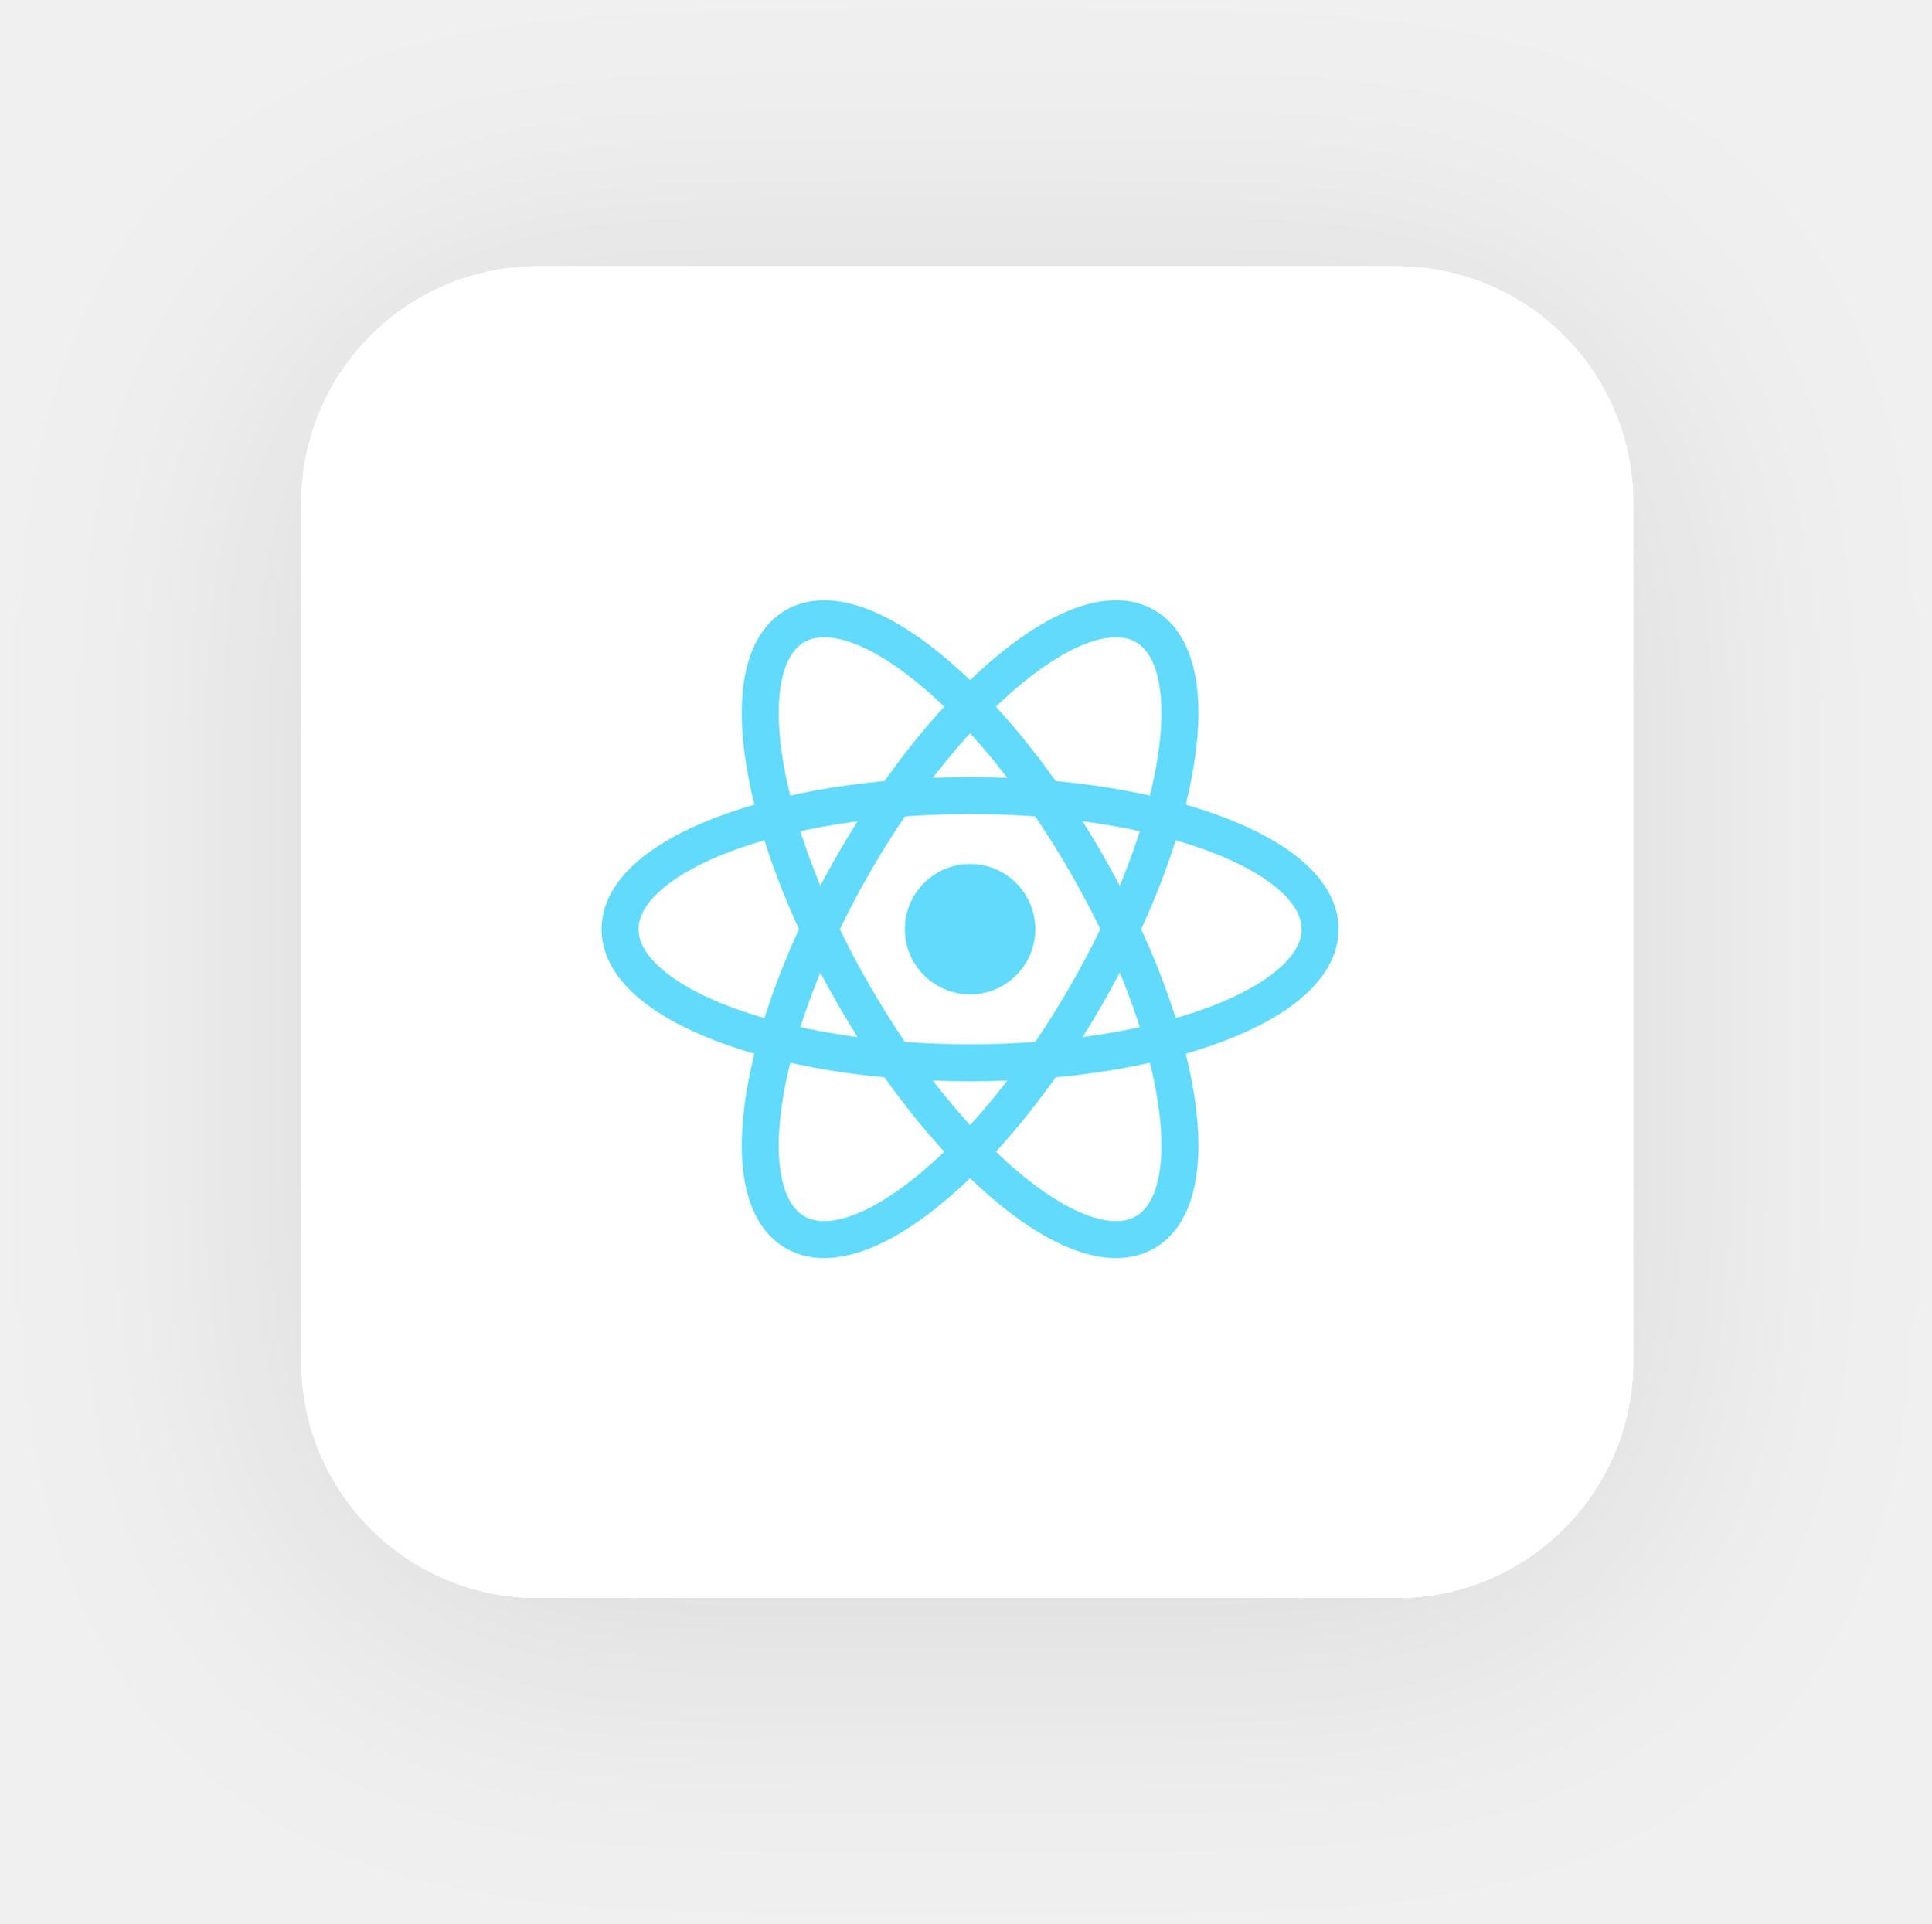
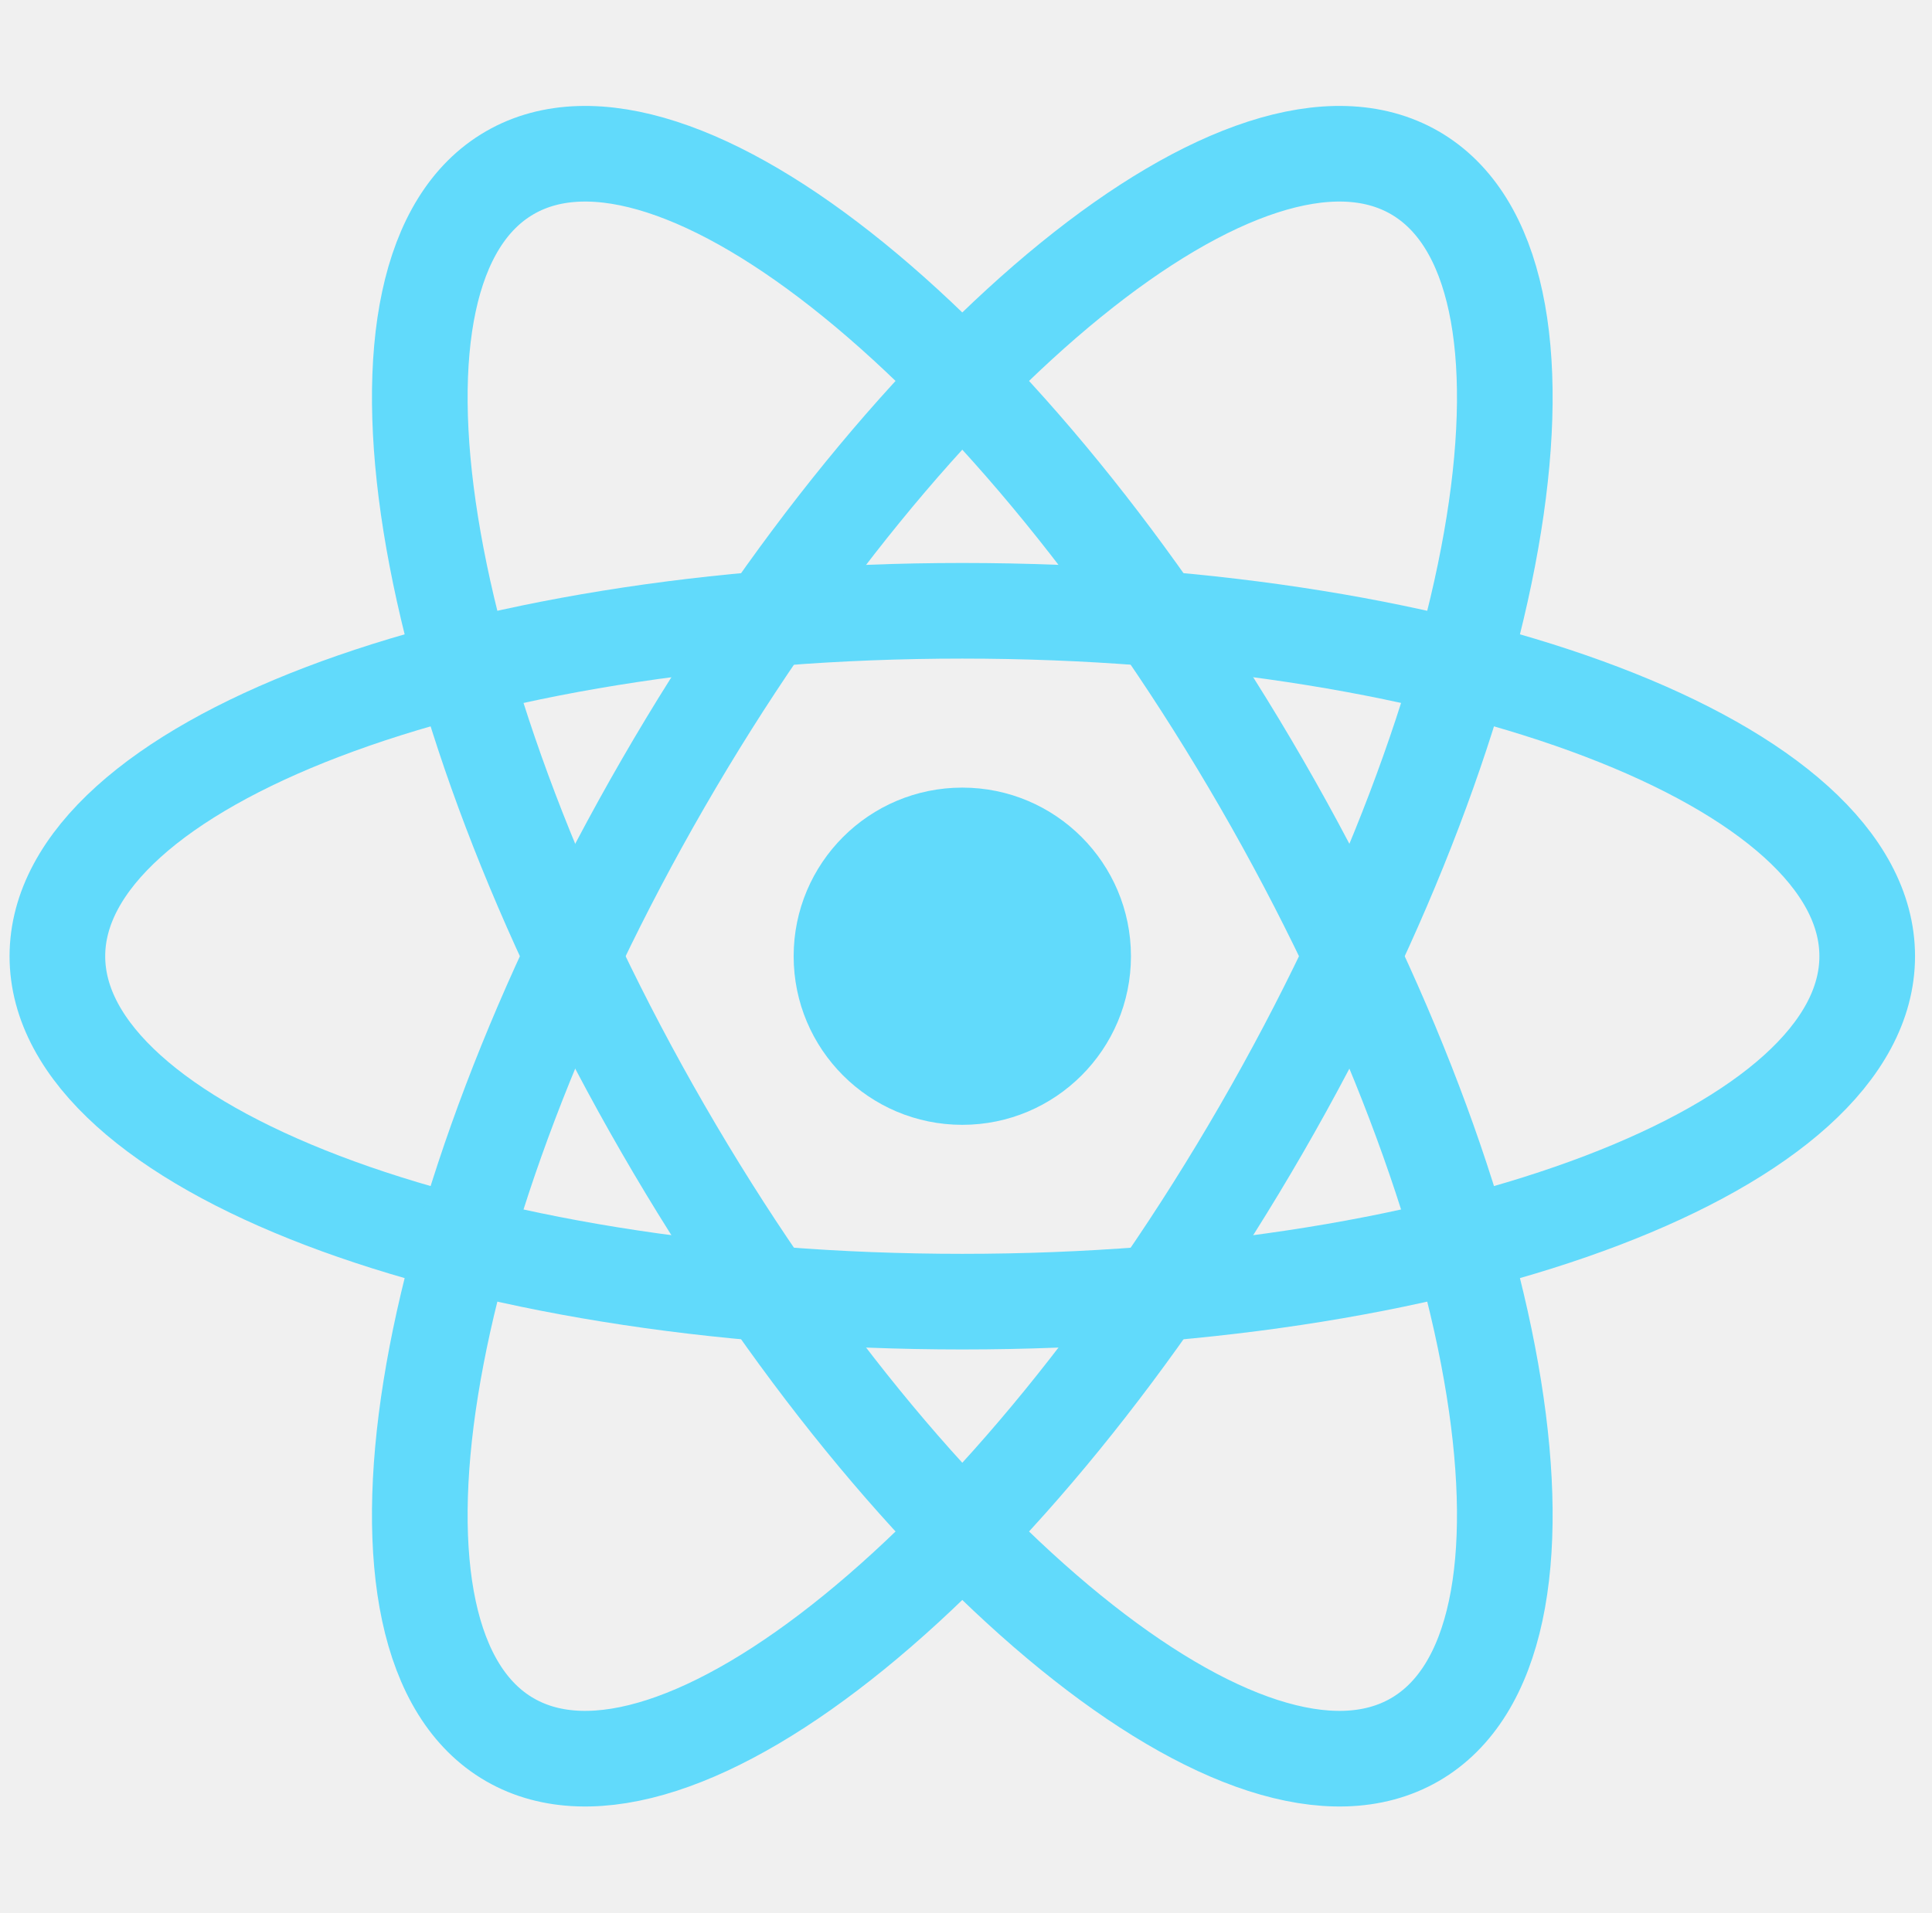
- <svg xmlns="http://www.w3.org/2000/svg" width="261" height="260" viewBox="0 0 261 260" fill="none">
-   <g filter="url(#filter0_d_20_1672)">
-     <rect x="40.724" y="36" width="180" height="180" rx="32" fill="white" />
-     <rect x="41.224" y="36.5" width="179" height="179" rx="31.5" stroke="white" />
-   </g>
-   <path d="M131.105 134.411C135.974 134.411 139.921 130.463 139.921 125.594C139.921 120.725 135.974 116.778 131.105 116.778C126.235 116.778 122.288 120.725 122.288 125.594C122.288 130.463 126.235 134.411 131.105 134.411Z" fill="#61DAFB" />
-   <path d="M131.104 143.657C157.231 143.657 178.411 135.57 178.411 125.594C178.411 115.619 157.231 107.532 131.104 107.532C104.978 107.532 83.798 115.619 83.798 125.594C83.798 135.57 104.978 143.657 131.104 143.657Z" stroke="#61DAFB" stroke-width="5" />
-   <path d="M115.462 134.625C128.525 157.252 146.119 171.551 154.758 166.563C163.397 161.575 159.81 139.189 146.747 116.563C133.684 93.937 116.09 79.638 107.451 84.626C98.812 89.613 102.398 111.999 115.462 134.625Z" stroke="#61DAFB" stroke-width="5" />
-   <path d="M115.462 116.563C102.399 139.189 98.812 161.575 107.451 166.563C116.09 171.551 133.684 157.252 146.747 134.625C159.81 111.999 163.397 89.613 154.758 84.626C146.119 79.638 128.525 93.936 115.462 116.563Z" stroke="#61DAFB" stroke-width="5" />
-   <defs>
-     <filter id="filter0_d_20_1672" x="0.724" y="0" width="260" height="260" filterUnits="userSpaceOnUse" color-interpolation-filters="sRGB">
-       <feFlood flood-opacity="0" result="BackgroundImageFix" />
-       <feColorMatrix in="SourceAlpha" type="matrix" values="0 0 0 0 0 0 0 0 0 0 0 0 0 0 0 0 0 0 127 0" result="hardAlpha" />
-       <feOffset dy="4" />
-       <feGaussianBlur stdDeviation="20" />
-       <feComposite in2="hardAlpha" operator="out" />
-       <feColorMatrix type="matrix" values="0 0 0 0 0.037 0 0 0 0 0.035 0 0 0 0 0.048 0 0 0 0.1 0" />
-       <feBlend mode="normal" in2="BackgroundImageFix" result="effect1_dropShadow_20_1672" />
-       <feBlend mode="normal" in="SourceGraphic" in2="effect1_dropShadow_20_1672" result="shape" />
-     </filter>
-   </defs>
+ <svg xmlns="http://www.w3.org/2000/svg" width="101" height="100" viewBox="0 0 101 100" fill="none">
+   <path d="M50.307 58.817C55.176 58.817 59.123 54.87 59.123 50.001C59.123 45.132 55.176 41.184 50.307 41.184C45.438 41.184 41.49 45.132 41.49 50.001C41.49 54.87 45.438 58.817 50.307 58.817Z" fill="#61DAFB" />
+   <path d="M50.307 68.063C76.433 68.063 97.613 59.976 97.613 50.001C97.613 40.025 76.433 31.938 50.307 31.938C24.18 31.938 3 40.025 3 50.001C3 59.976 24.18 68.063 50.307 68.063Z" stroke="#61DAFB" stroke-width="5" />
+   <path d="M34.664 59.032C47.727 81.658 65.321 95.957 73.96 90.969C82.599 85.981 79.013 63.596 65.949 40.969C52.886 18.343 35.292 4.044 26.653 9.032C18.014 14.02 21.601 36.405 34.664 59.032Z" stroke="#61DAFB" stroke-width="5" />
+   <path d="M34.664 40.969C21.601 63.596 18.014 85.981 26.653 90.969C35.292 95.957 52.886 81.658 65.949 59.032C79.013 36.405 82.599 14.02 73.96 9.032C65.321 4.044 47.727 18.343 34.664 40.969Z" stroke="#61DAFB" stroke-width="5" />
</svg>
